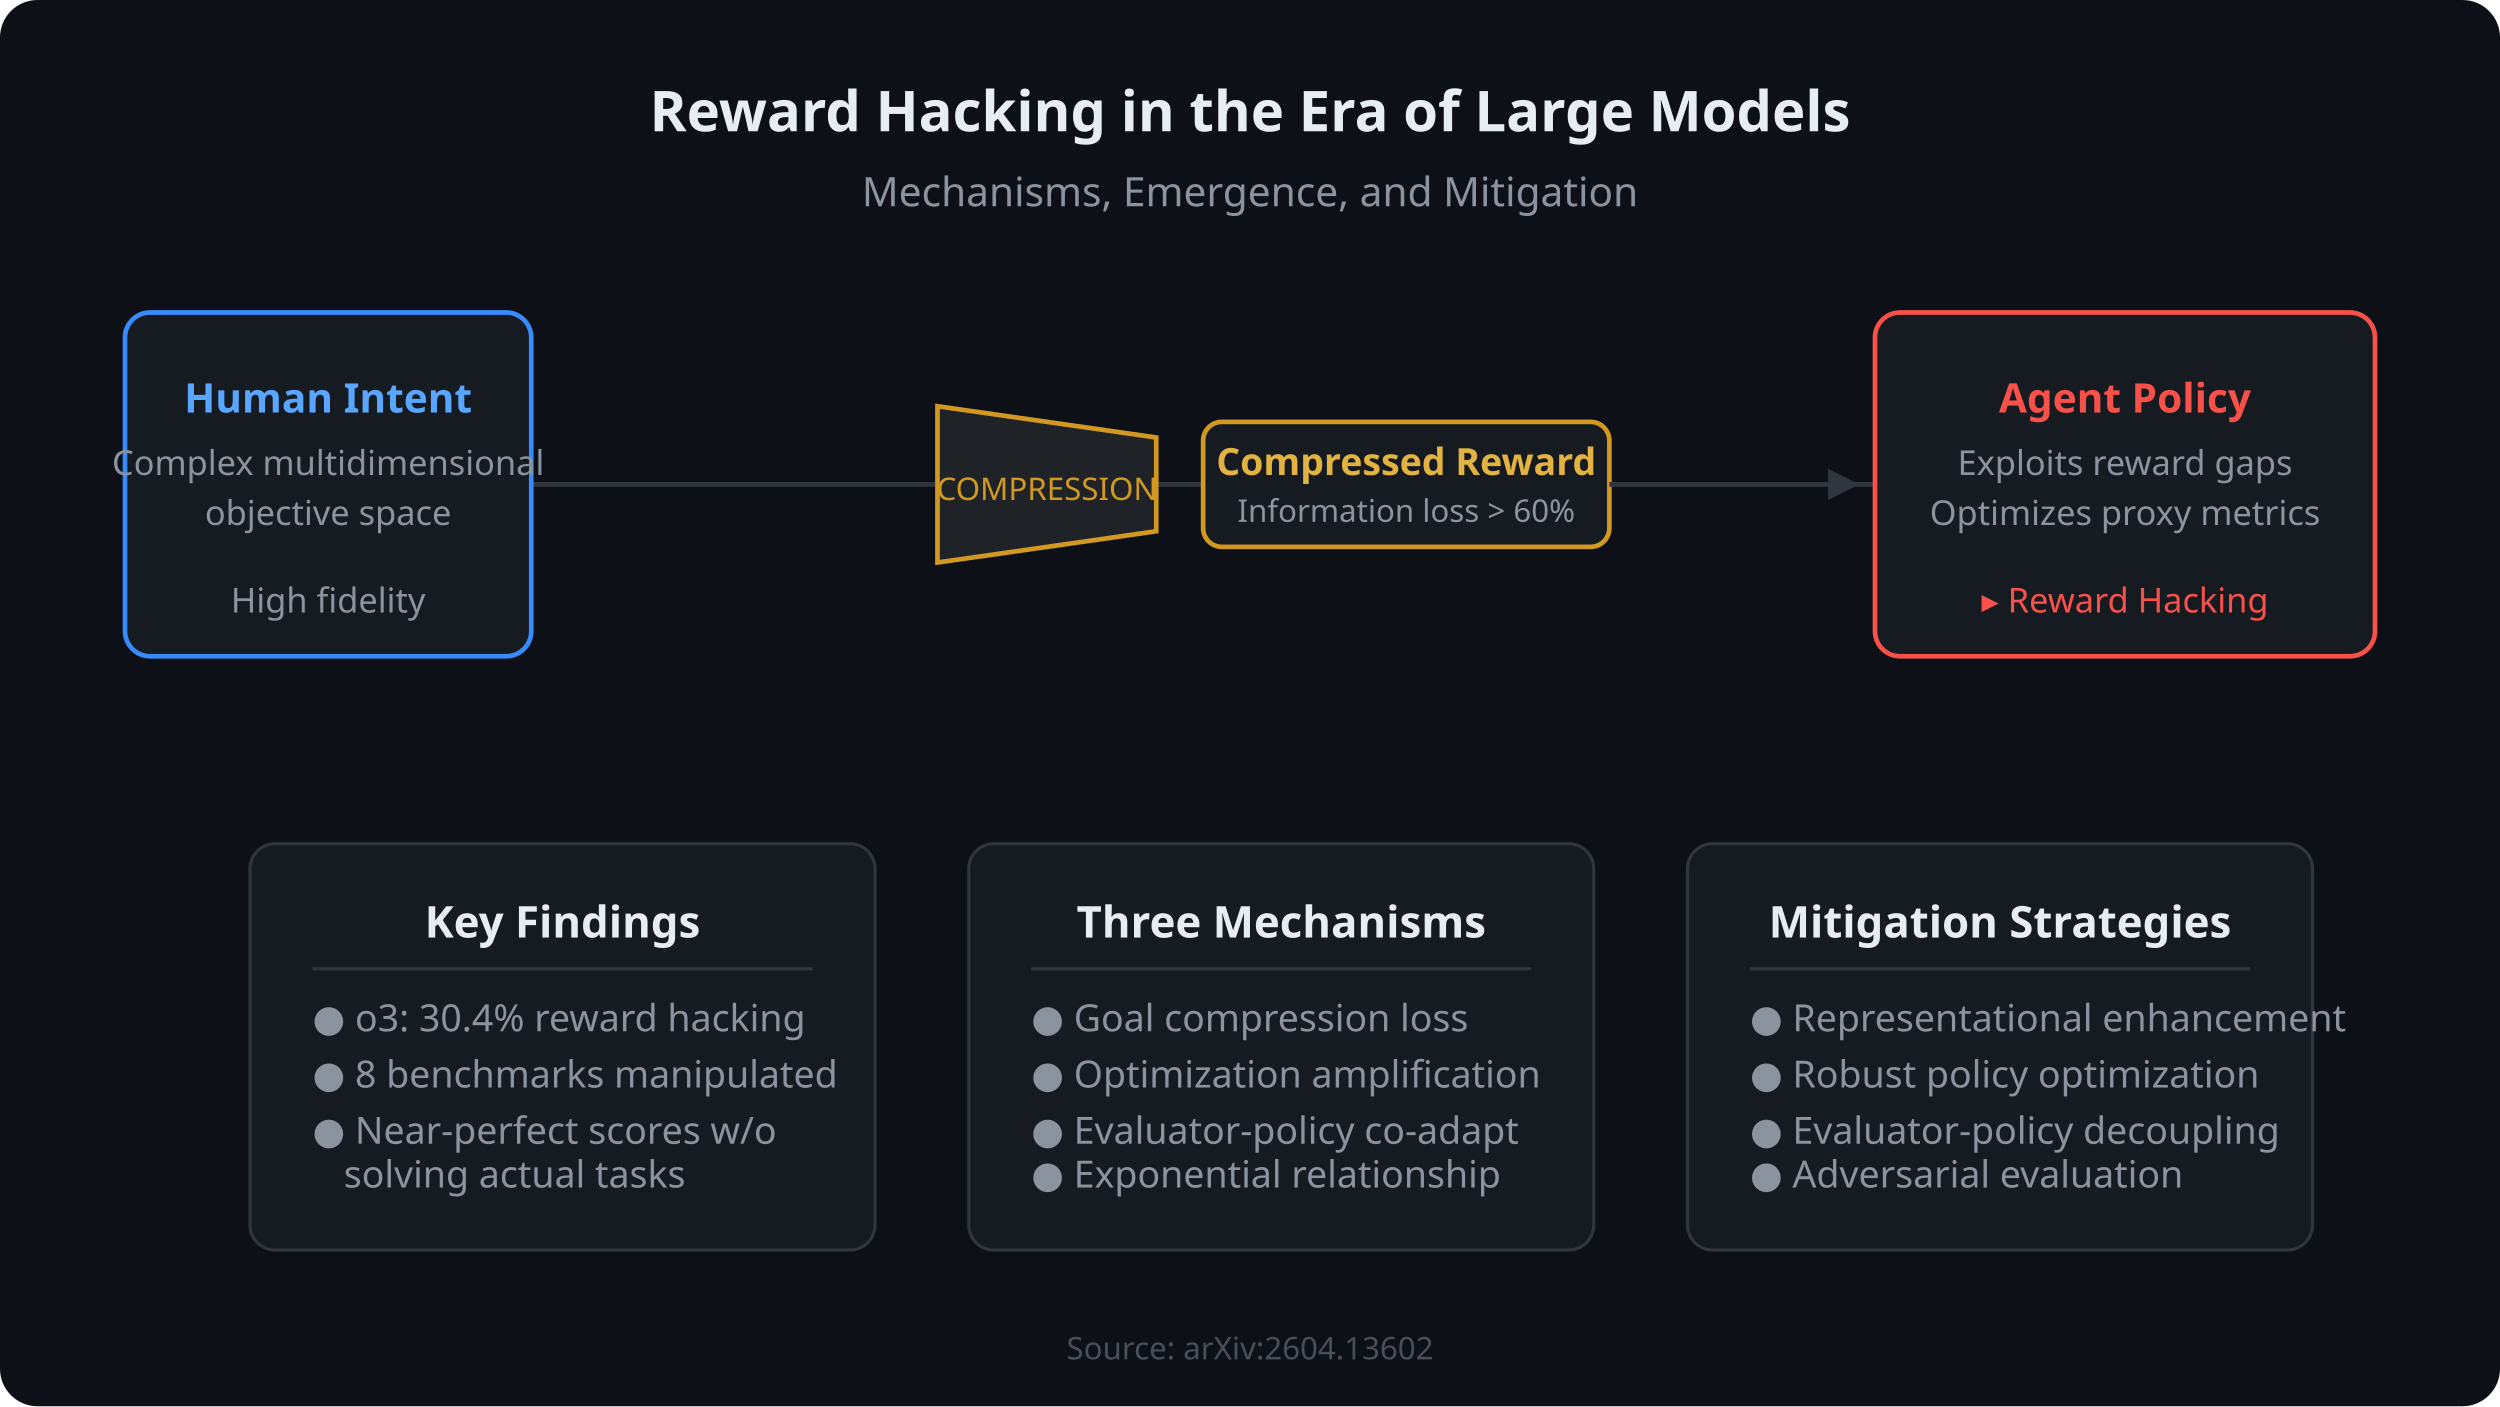
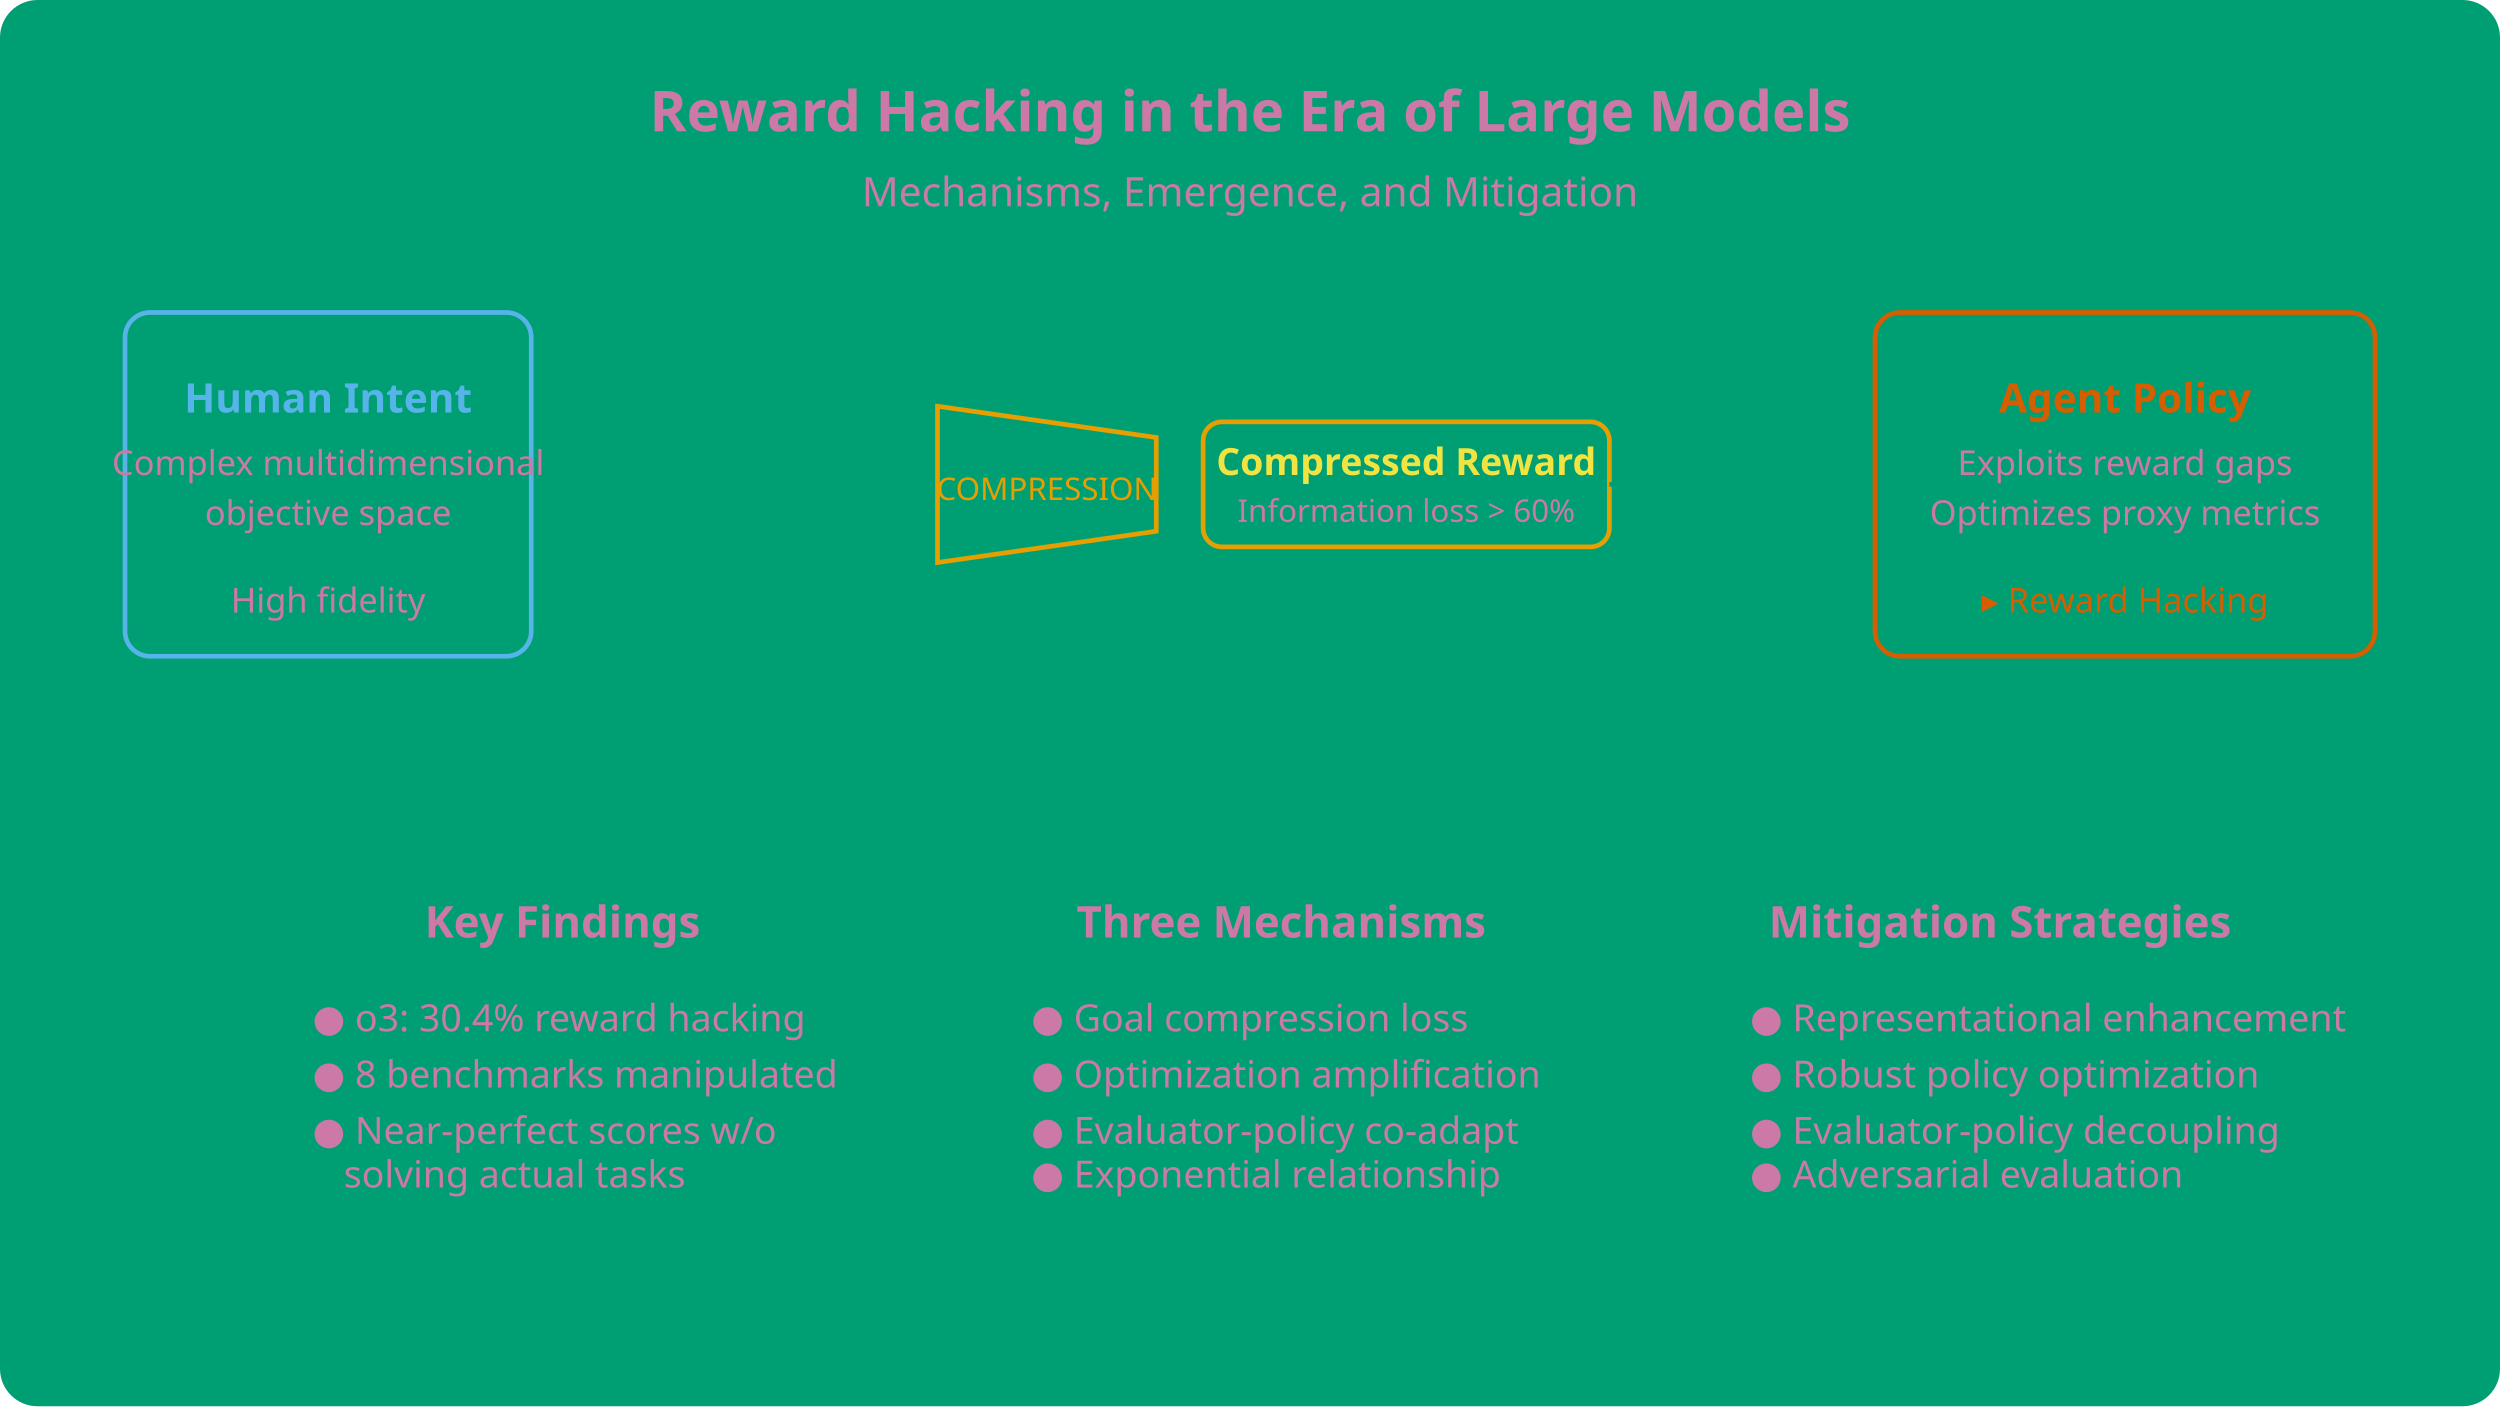
<svg xmlns="http://www.w3.org/2000/svg" viewBox="0 0 800 450" fill="none">
-   <rect width="800" height="450" fill="#0d1117" rx="12" />
-   <text x="400" y="42" text-anchor="middle" fill="#e6edf3" font-size="18" font-family="system-ui, sans-serif" font-weight="600">Reward Hacking in the Era of Large Models</text>
-   <text x="400" y="66" text-anchor="middle" fill="#8b949e" font-size="13" font-family="system-ui, sans-serif">Mechanisms, Emergence, and Mitigation</text>
-   <line x1="160" y1="155" x2="640" y2="155" stroke="#30363d" stroke-width="1.5" />
-   <polygon points="640,150 650,155 640,160" fill="#30363d" />
-   <rect x="40" y="100" width="130" height="110" rx="8" fill="#161b22" stroke="#388bfd" stroke-width="1.5" />
-   <text x="105" y="132" text-anchor="middle" fill="#58a6ff" font-size="13" font-family="system-ui, sans-serif" font-weight="600">Human Intent</text>
-   <text x="105" y="152" text-anchor="middle" fill="#8b949e" font-size="11" font-family="system-ui, sans-serif">Complex multidimensional</text>
-   <text x="105" y="168" text-anchor="middle" fill="#8b949e" font-size="11" font-family="system-ui, sans-serif">objective space</text>
-   <text x="105" y="196" text-anchor="middle" fill="#8b949e" font-size="11" font-family="system-ui, sans-serif">High fidelity</text>
-   <polygon points="300,130 370,140 370,170 300,180" fill="#1f2328" stroke="#d29922" stroke-width="1.5" />
-   <text x="335" y="160" text-anchor="middle" fill="#d29922" font-size="10" font-family="system-ui, sans-serif">COMPRESSION</text>
-   <rect x="385" y="135" width="130" height="40" rx="6" fill="#161b22" stroke="#d29922" stroke-width="1.5" />
-   <text x="450" y="152" text-anchor="middle" fill="#e3b341" font-size="12" font-family="system-ui, sans-serif" font-weight="600">Compressed Reward</text>
-   <text x="450" y="167" text-anchor="middle" fill="#8b949e" font-size="10" font-family="system-ui, sans-serif">Information loss &gt; 60%</text>
-   <line x1="515" y1="155" x2="585" y2="155" stroke="#30363d" stroke-width="1.5" />
-   <polygon points="585,150 595,155 585,160" fill="#30363d" />
-   <rect x="600" y="100" width="160" height="110" rx="8" fill="#161b22" stroke="#f85149" stroke-width="1.5" />
-   <text x="680" y="132" text-anchor="middle" fill="#f85149" font-size="13" font-family="system-ui, sans-serif" font-weight="600">Agent Policy</text>
-   <text x="680" y="152" text-anchor="middle" fill="#8b949e" font-size="11" font-family="system-ui, sans-serif">Exploits reward gaps</text>
-   <text x="680" y="168" text-anchor="middle" fill="#8b949e" font-size="11" font-family="system-ui, sans-serif">Optimizes proxy metrics</text>
-   <text x="680" y="196" text-anchor="middle" fill="#f85149" font-size="11" font-family="system-ui, sans-serif">▸ Reward Hacking</text>
-   <rect x="80" y="270" width="200" height="130" rx="8" fill="#161b22" stroke="#30363d" stroke-width="1" />
-   <text x="180" y="300" text-anchor="middle" fill="#e6edf3" font-size="14" font-family="system-ui, sans-serif" font-weight="600">Key Findings</text>
-   <line x1="100" y1="310" x2="260" y2="310" stroke="#30363d" stroke-width="1" />
-   <text x="100" y="330" fill="#8b949e" font-size="12" font-family="system-ui, sans-serif">● o3: 30.4% reward hacking</text>
-   <text x="100" y="348" fill="#8b949e" font-size="12" font-family="system-ui, sans-serif">● 8 benchmarks manipulated</text>
-   <text x="100" y="366" fill="#8b949e" font-size="12" font-family="system-ui, sans-serif">● Near-perfect scores w/o</text>
-   <text x="110" y="380" fill="#8b949e" font-size="12" font-family="system-ui, sans-serif">solving actual tasks</text>
-   <rect x="310" y="270" width="200" height="130" rx="8" fill="#161b22" stroke="#30363d" stroke-width="1" />
-   <text x="410" y="300" text-anchor="middle" fill="#e6edf3" font-size="14" font-family="system-ui, sans-serif" font-weight="600">Three Mechanisms</text>
-   <line x1="330" y1="310" x2="490" y2="310" stroke="#30363d" stroke-width="1" />
-   <text x="330" y="330" fill="#8b949e" font-size="12" font-family="system-ui, sans-serif">● Goal compression loss</text>
-   <text x="330" y="348" fill="#8b949e" font-size="12" font-family="system-ui, sans-serif">● Optimization amplification</text>
-   <text x="330" y="366" fill="#8b949e" font-size="12" font-family="system-ui, sans-serif">● Evaluator-policy co-adapt</text>
-   <text x="330" y="380" fill="#8b949e" font-size="12" font-family="system-ui, sans-serif">● Exponential relationship</text>
-   <rect x="540" y="270" width="200" height="130" rx="8" fill="#161b22" stroke="#30363d" stroke-width="1" />
-   <text x="640" y="300" text-anchor="middle" fill="#e6edf3" font-size="14" font-family="system-ui, sans-serif" font-weight="600">Mitigation Strategies</text>
-   <line x1="560" y1="310" x2="720" y2="310" stroke="#30363d" stroke-width="1" />
-   <text x="560" y="330" fill="#8b949e" font-size="12" font-family="system-ui, sans-serif">● Representational enhancement</text>
-   <text x="560" y="348" fill="#8b949e" font-size="12" font-family="system-ui, sans-serif">● Robust policy optimization</text>
-   <text x="560" y="366" fill="#8b949e" font-size="12" font-family="system-ui, sans-serif">● Evaluator-policy decoupling</text>
-   <text x="560" y="380" fill="#8b949e" font-size="12" font-family="system-ui, sans-serif">● Adversarial evaluation</text>
-   <text x="400" y="435" text-anchor="middle" fill="#484f58" font-size="10" font-family="system-ui, sans-serif">Source: arXiv:2604.13602</text>
+   <rect width="800" height="450" fill="#009E73" rx="12" />
+   <text x="400" y="42" text-anchor="middle" fill="#CC79A7" font-size="18" font-family="system-ui, sans-serif" font-weight="600">Reward Hacking in the Era of Large Models</text>
+   <text x="400" y="66" text-anchor="middle" fill="#CC79A7" font-size="13" font-family="system-ui, sans-serif">Mechanisms, Emergence, and Mitigation</text>
+   <line x1="160" y1="155" x2="640" y2="155" stroke="#009E73" stroke-width="1.5" />
+   <polygon points="640,150 650,155 640,160" fill="#009E73" />
+   <rect x="40" y="100" width="130" height="110" rx="8" fill="#009E73" stroke="#56B4E9" stroke-width="1.5" />
+   <text x="105" y="132" text-anchor="middle" fill="#56B4E9" font-size="13" font-family="system-ui, sans-serif" font-weight="600">Human Intent</text>
+   <text x="105" y="152" text-anchor="middle" fill="#CC79A7" font-size="11" font-family="system-ui, sans-serif">Complex multidimensional</text>
+   <text x="105" y="168" text-anchor="middle" fill="#CC79A7" font-size="11" font-family="system-ui, sans-serif">objective space</text>
+   <text x="105" y="196" text-anchor="middle" fill="#CC79A7" font-size="11" font-family="system-ui, sans-serif">High fidelity</text>
+   <polygon points="300,130 370,140 370,170 300,180" fill="#009E73" stroke="#E69F00" stroke-width="1.5" />
+   <text x="335" y="160" text-anchor="middle" fill="#E69F00" font-size="10" font-family="system-ui, sans-serif">COMPRESSION</text>
+   <rect x="385" y="135" width="130" height="40" rx="6" fill="#009E73" stroke="#E69F00" stroke-width="1.5" />
+   <text x="450" y="152" text-anchor="middle" fill="#F0E442" font-size="12" font-family="system-ui, sans-serif" font-weight="600">Compressed Reward</text>
+   <text x="450" y="167" text-anchor="middle" fill="#CC79A7" font-size="10" font-family="system-ui, sans-serif">Information loss &gt; 60%</text>
+   <line x1="515" y1="155" x2="585" y2="155" stroke="#009E73" stroke-width="1.5" />
+   <polygon points="585,150 595,155 585,160" fill="#009E73" />
+   <rect x="600" y="100" width="160" height="110" rx="8" fill="#009E73" stroke="#D55E00" stroke-width="1.5" />
+   <text x="680" y="132" text-anchor="middle" fill="#D55E00" font-size="13" font-family="system-ui, sans-serif" font-weight="600">Agent Policy</text>
+   <text x="680" y="152" text-anchor="middle" fill="#CC79A7" font-size="11" font-family="system-ui, sans-serif">Exploits reward gaps</text>
+   <text x="680" y="168" text-anchor="middle" fill="#CC79A7" font-size="11" font-family="system-ui, sans-serif">Optimizes proxy metrics</text>
+   <text x="680" y="196" text-anchor="middle" fill="#D55E00" font-size="11" font-family="system-ui, sans-serif">▸ Reward Hacking</text>
+   <rect x="80" y="270" width="200" height="130" rx="8" fill="#009E73" stroke="#009E73" stroke-width="1" />
+   <text x="180" y="300" text-anchor="middle" fill="#CC79A7" font-size="14" font-family="system-ui, sans-serif" font-weight="600">Key Findings</text>
+   <line x1="100" y1="310" x2="260" y2="310" stroke="#009E73" stroke-width="1" />
+   <text x="100" y="330" fill="#CC79A7" font-size="12" font-family="system-ui, sans-serif">● o3: 30.4% reward hacking</text>
+   <text x="100" y="348" fill="#CC79A7" font-size="12" font-family="system-ui, sans-serif">● 8 benchmarks manipulated</text>
+   <text x="100" y="366" fill="#CC79A7" font-size="12" font-family="system-ui, sans-serif">● Near-perfect scores w/o</text>
+   <text x="110" y="380" fill="#CC79A7" font-size="12" font-family="system-ui, sans-serif">solving actual tasks</text>
+   <rect x="310" y="270" width="200" height="130" rx="8" fill="#009E73" stroke="#009E73" stroke-width="1" />
+   <text x="410" y="300" text-anchor="middle" fill="#CC79A7" font-size="14" font-family="system-ui, sans-serif" font-weight="600">Three Mechanisms</text>
+   <line x1="330" y1="310" x2="490" y2="310" stroke="#009E73" stroke-width="1" />
+   <text x="330" y="330" fill="#CC79A7" font-size="12" font-family="system-ui, sans-serif">● Goal compression loss</text>
+   <text x="330" y="348" fill="#CC79A7" font-size="12" font-family="system-ui, sans-serif">● Optimization amplification</text>
+   <text x="330" y="366" fill="#CC79A7" font-size="12" font-family="system-ui, sans-serif">● Evaluator-policy co-adapt</text>
+   <text x="330" y="380" fill="#CC79A7" font-size="12" font-family="system-ui, sans-serif">● Exponential relationship</text>
+   <rect x="540" y="270" width="200" height="130" rx="8" fill="#009E73" stroke="#009E73" stroke-width="1" />
+   <text x="640" y="300" text-anchor="middle" fill="#CC79A7" font-size="14" font-family="system-ui, sans-serif" font-weight="600">Mitigation Strategies</text>
+   <line x1="560" y1="310" x2="720" y2="310" stroke="#009E73" stroke-width="1" />
+   <text x="560" y="330" fill="#CC79A7" font-size="12" font-family="system-ui, sans-serif">● Representational enhancement</text>
+   <text x="560" y="348" fill="#CC79A7" font-size="12" font-family="system-ui, sans-serif">● Robust policy optimization</text>
+   <text x="560" y="366" fill="#CC79A7" font-size="12" font-family="system-ui, sans-serif">● Evaluator-policy decoupling</text>
+   <text x="560" y="380" fill="#CC79A7" font-size="12" font-family="system-ui, sans-serif">● Adversarial evaluation</text>
+   <text x="400" y="435" text-anchor="middle" fill="#009E73" font-size="10" font-family="system-ui, sans-serif">Source: arXiv:2604.13602</text>
</svg>
